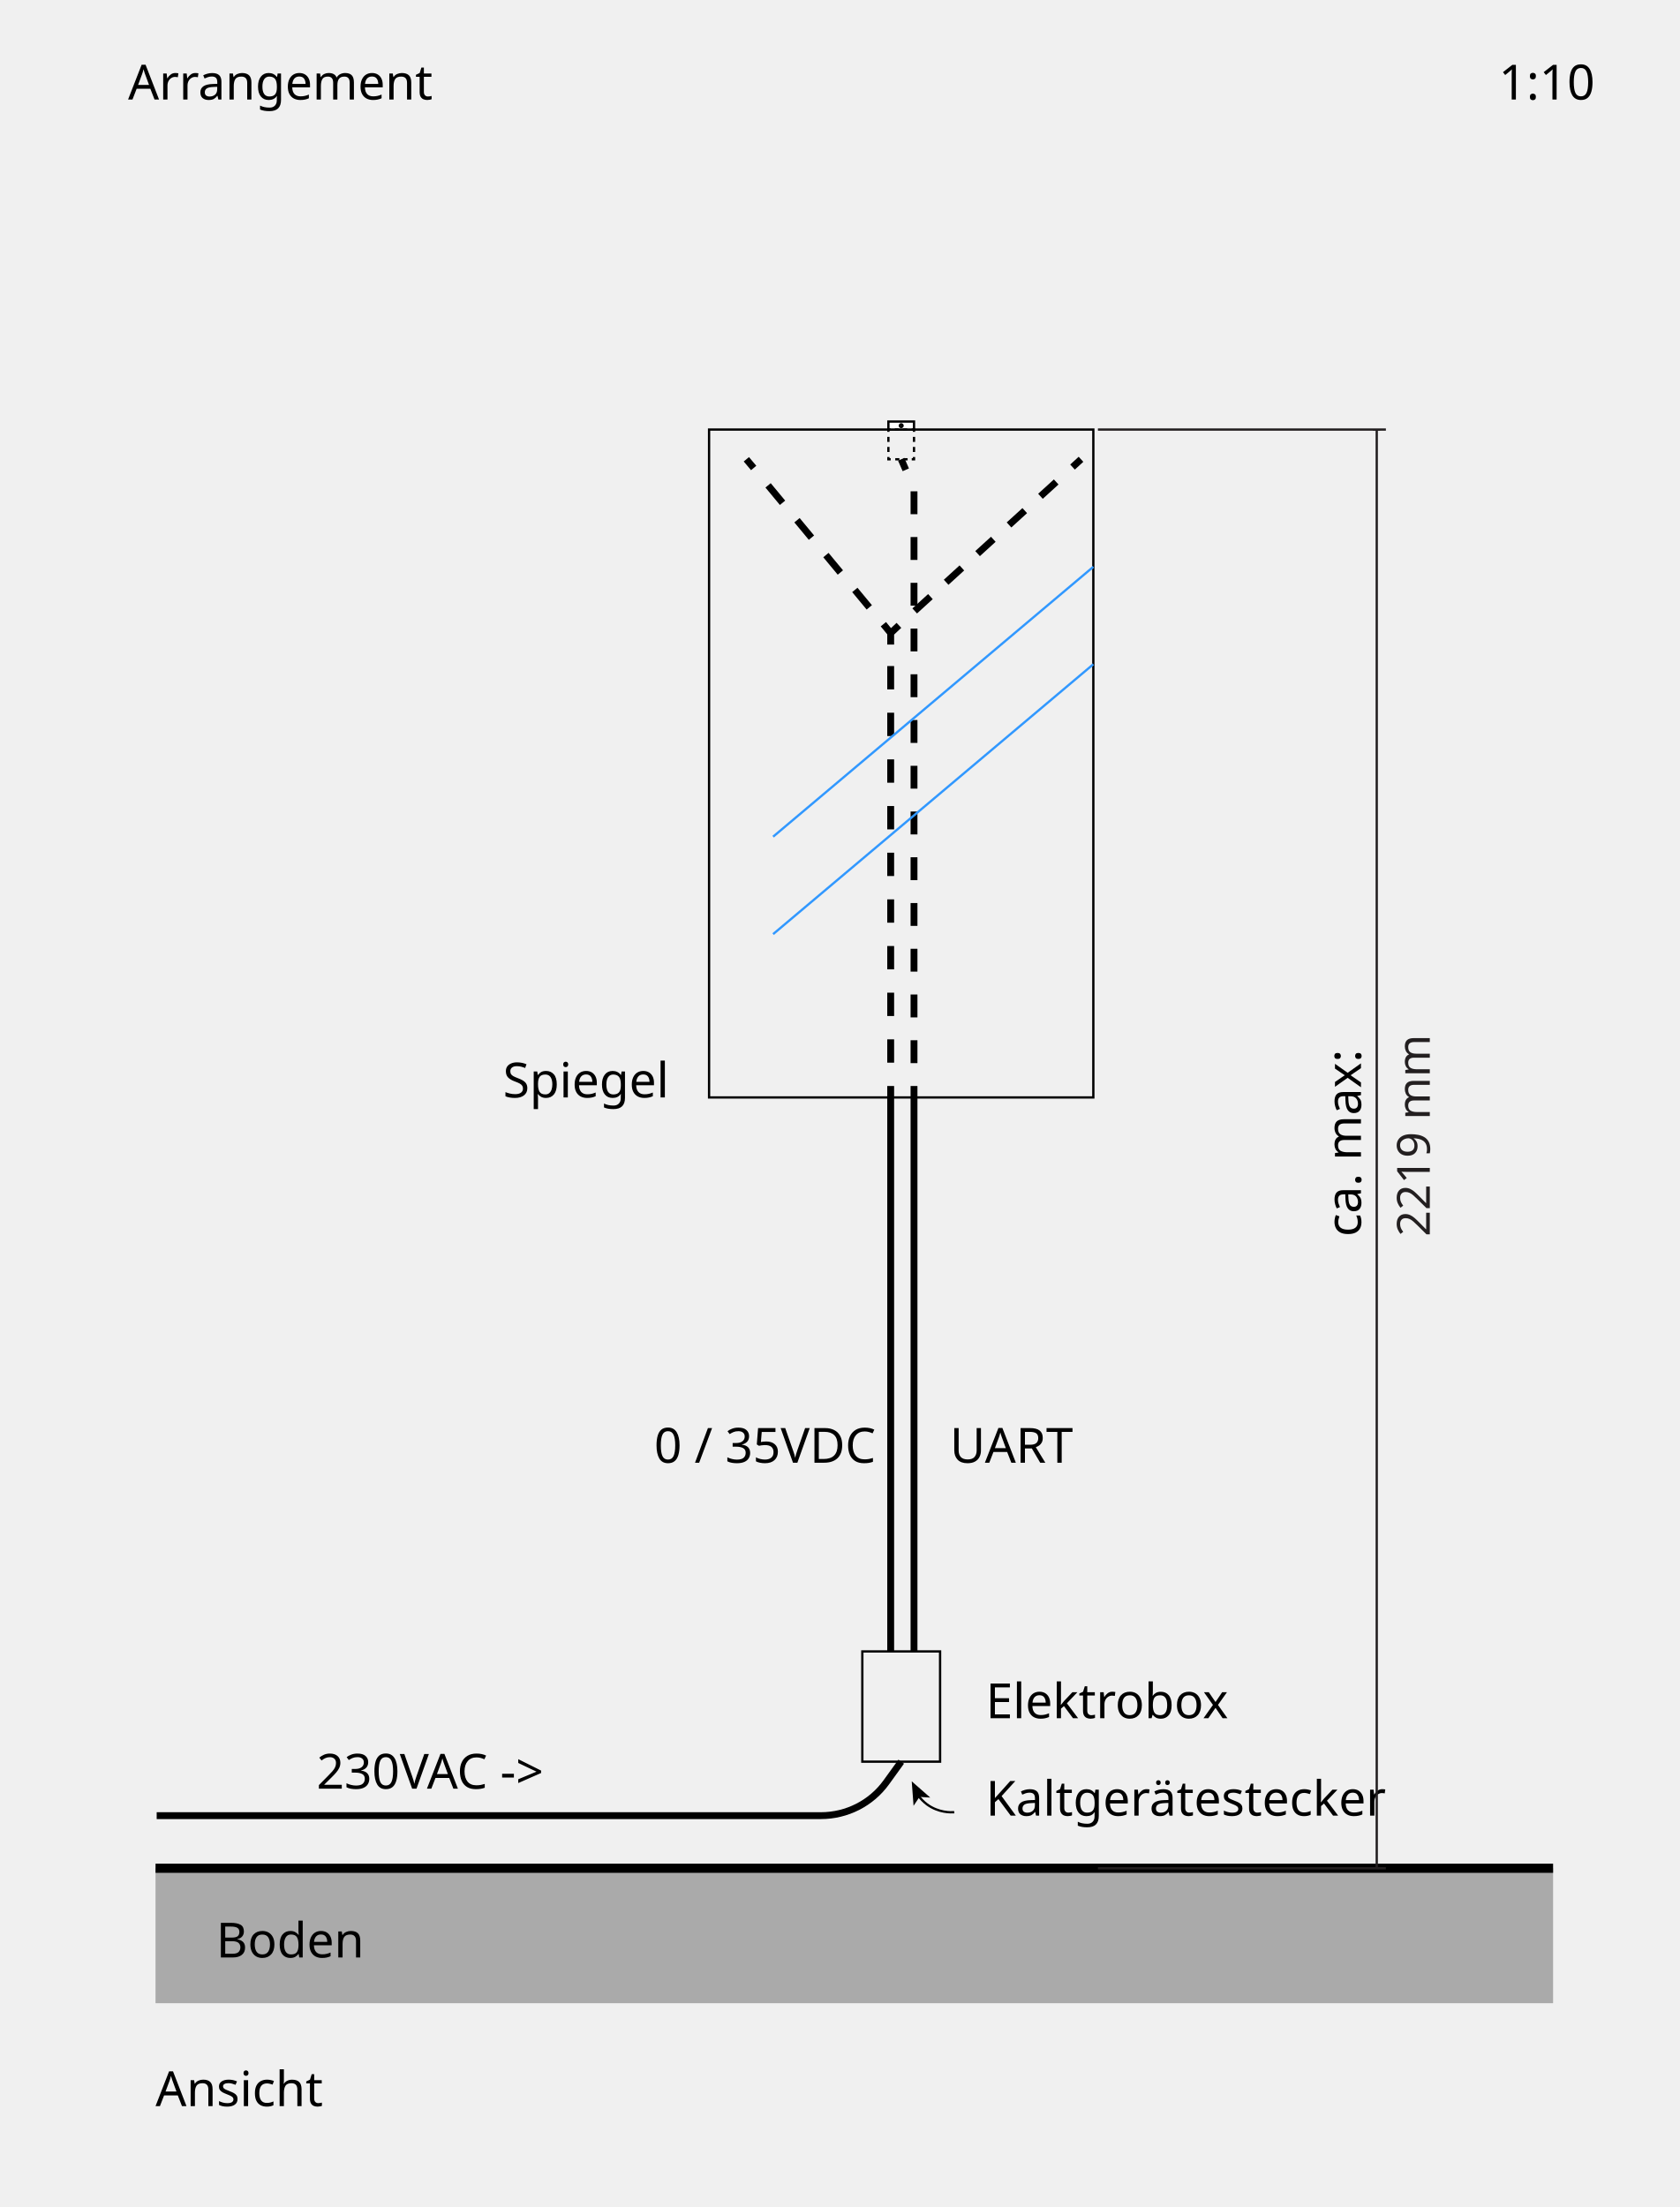
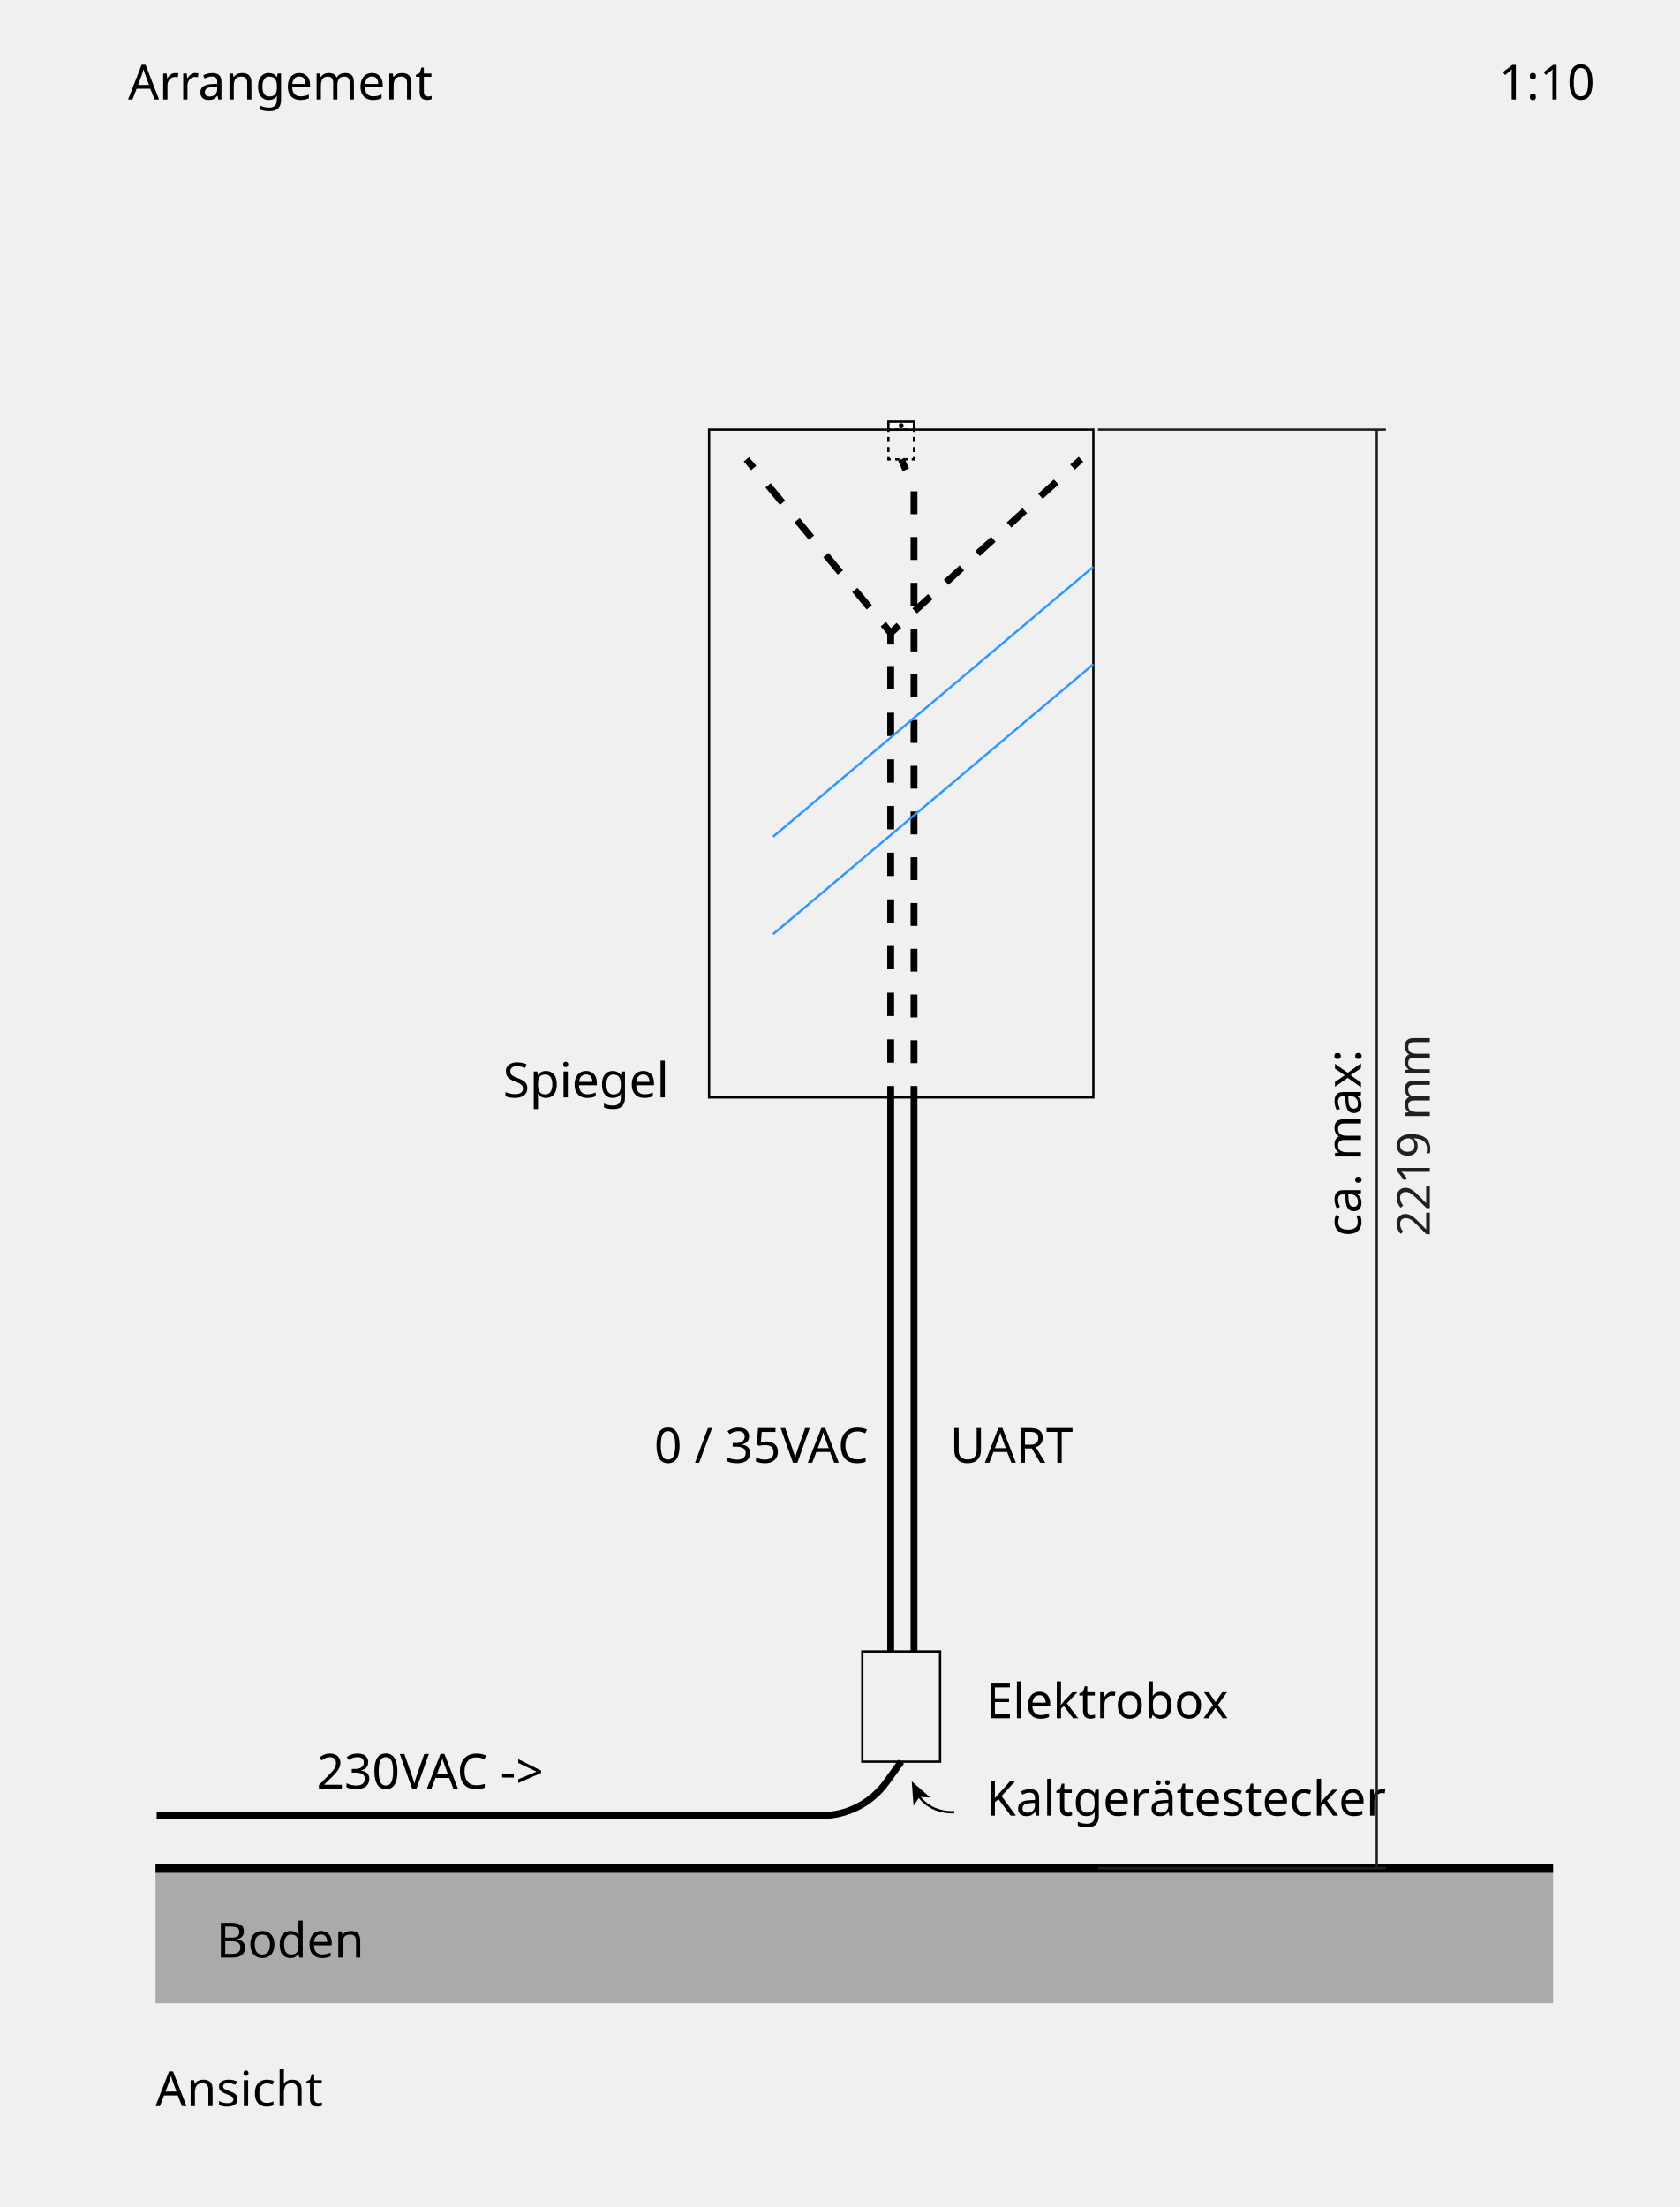
- <svg xmlns="http://www.w3.org/2000/svg" version="1.1" viewBox="0 0 734.3 964.9">
+ <svg xmlns="http://www.w3.org/2000/svg" id="Layer_1" data-name="Layer 1" version="1.1" viewBox="0 0 734.3 964.9">
  <defs>
    <style>
      .cls-1 {
-         fill: #fff;
+         stroke-dasharray: 0 0 0 0 0 0 9.3 9.3;
      }

      .cls-1, .cls-2, .cls-3, .cls-4, .cls-5, .cls-6, .cls-7, .cls-8, .cls-9, .cls-10, .cls-11, .cls-12 {
        stroke-miterlimit: 10;
      }

      .cls-1, .cls-2, .cls-5, .cls-6, .cls-7, .cls-8, .cls-9, .cls-10, .cls-11, .cls-12 {
        stroke: #000;
      }

+       .cls-1, .cls-3, .cls-4, .cls-5, .cls-6, .cls-7, .cls-8, .cls-9, .cls-10, .cls-11, .cls-12 {
+         fill: none;
+       }
+ 
+       .cls-1, .cls-5, .cls-8, .cls-9, .cls-11 {
+         stroke-width: 3px;
+       }
+ 
+       .cls-2 {
+         fill: #fff;
+       }
+ 
      .cls-13 {
        fill: #aaa;
      }

      .cls-13, .cls-14, .cls-15 {
        stroke-width: 0px;
      }

      .cls-16 {
        font-size: 20px;
      }

      .cls-16, .cls-17 {
-         font-family: MyriadPro-Regular, 'Myriad Pro';
+         font-family: MyriadWebPro, 'Myriad Web Pro';
+       }
+ 
+       .cls-16, .cls-17, .cls-18 {
+         isolation: isolate;
      }

      .cls-16, .cls-15 {
        fill: #231f20;
      }

-       .cls-2 {
-         stroke-dasharray: 0 0 10 10;
-       }
- 
-       .cls-2, .cls-3, .cls-4, .cls-5, .cls-6, .cls-7, .cls-8, .cls-9, .cls-10, .cls-11, .cls-12 {
-         fill: none;
-       }
- 
-       .cls-2, .cls-6, .cls-9, .cls-10, .cls-11 {
-         stroke-width: 3px;
-       }
- 
      .cls-3 {
        stroke: #231f20;
      }

      .cls-4 {
        stroke: #3198ff;
      }

      .cls-5 {
-         stroke-width: 4px;
-       }
- 
-       .cls-14, .cls-17 {
-         fill: #000;
-       }
- 
-       .cls-6 {
-         stroke-dasharray: 0 0 10.2 10.2;
-       }
- 
-       .cls-7 {
-         stroke-dasharray: 0 0 1.8 1.8;
-       }
- 
-       .cls-9 {
-         stroke-dasharray: 0 0 9.3 9.3;
+         stroke-dasharray: 0 0 0 0 0 0 10 10;
      }

      .cls-17 {
        font-size: 21.2px;
      }

-       .cls-11 {
-         stroke-dasharray: 0 0 9.9 9.9;
+       .cls-17, .cls-14 {
+         fill: #000;
+       }
+ 
+       .cls-6 {
+         stroke-width: 4px;
+       }
+ 
+       .cls-7 {
+         stroke-dasharray: 0 0 0 0 0 0 2.2 2.2;
+       }
+ 
+       .cls-8 {
+         stroke-dasharray: 0 0 0 0 0 0 9.9 9.9;
+       }
+ 
+       .cls-9 {
+         stroke-dasharray: 0 0 0 0 0 0 10.2 10.2;
      }

      .cls-12 {
-         stroke-dasharray: 0 0 2.2 2.2;
+         stroke-dasharray: 0 0 0 0 0 0 1.8 1.8;
      }
    </style>
  </defs>
-   <g id="Layer_1" data-name="Layer 1">
-     <text class="cls-17" transform="translate(56 43.5)">
-       <tspan x="0" y="0">Arrangement</tspan>
-     </text>
-     <text class="cls-17" transform="translate(655.2 43.5)">
-       <tspan x="0" y="0">1:10</tspan>
-     </text>
+   <g id="Layer_1-2" data-name="Layer 1">
+     <g class="cls-18">
+       <text class="cls-17" transform="translate(56 43.5)">
+         <tspan x="0" y="0">Arrangement</tspan>
+       </text>
+     </g>
+     <g class="cls-18">
+       <text class="cls-17" transform="translate(655.2 43.5)">
+         <tspan x="0" y="0">1:10</tspan>
+       </text>
+     </g>
    <rect class="cls-13" x="68" y="816.8" width="611" height="59" />
-     <line class="cls-5" x1="68" y1="816.8" x2="679" y2="816.8" />
-     <rect class="cls-8" x="310" y="187.8" width="168" height="292" />
-     <rect class="cls-8" x="377" y="722" width="34" height="48.2" />
-     <rect class="cls-1" x="388.4" y="184.3" width="11.2" height="3.5" />
-     <text class="cls-17" transform="translate(94.5 855.8)">
-       <tspan x="0" y="0">Boden</tspan>
-     </text>
-     <text class="cls-17" transform="translate(219.9 479.8)">
-       <tspan x="0" y="0">Spiegel</tspan>
-     </text>
-     <text class="cls-17" transform="translate(595 540.7) rotate(-90)">
-       <tspan x="0" y="0">ca. max:</tspan>
-     </text>
-     <text class="cls-17" transform="translate(431 751.2)">
-       <tspan x="0" y="0">Elektrobox</tspan>
-     </text>
-     <text class="cls-17" transform="translate(431 793.8)">
-       <tspan x="0" y="0">Kaltgerätestecker</tspan>
-     </text>
-     <text class="cls-17" transform="translate(415.3 639.5)">
-       <tspan x="0" y="0">UART</tspan>
-     </text>
-     <text class="cls-17" transform="translate(286 639.5)">
-       <tspan x="0" y="0">0 / 35VDC</tspan>
-     </text>
-     <text class="cls-17" transform="translate(138.4 782)">
-       <tspan x="0" y="0">230VAC -&gt;</tspan>
-     </text>
-     <text class="cls-17" transform="translate(68 920.8)">
-       <tspan x="0" y="0">Ansicht</tspan>
-     </text>
+     <line class="cls-6" x1="68" y1="816.8" x2="679" y2="816.8" />
+     <rect class="cls-10" x="310" y="187.8" width="168" height="292" />
+     <rect class="cls-10" x="377" y="722" width="34" height="48.2" />
+     <rect class="cls-2" x="388.4" y="184.3" width="11.2" height="3.5" />
+     <g class="cls-18">
+       <text class="cls-17" transform="translate(94.5 855.8)">
+         <tspan x="0" y="0">Boden</tspan>
+       </text>
+     </g>
+     <g class="cls-18">
+       <text class="cls-17" transform="translate(219.9 479.8)">
+         <tspan x="0" y="0">Spiegel</tspan>
+       </text>
+     </g>
+     <g class="cls-18">
+       <text class="cls-17" transform="translate(595 540.7) rotate(-90)">
+         <tspan x="0" y="0">ca. max:</tspan>
+       </text>
+     </g>
+     <g class="cls-18">
+       <text class="cls-17" transform="translate(431 751.2)">
+         <tspan x="0" y="0">Elektrobox</tspan>
+       </text>
+     </g>
+     <g class="cls-18">
+       <text class="cls-17" transform="translate(431 793.8)">
+         <tspan x="0" y="0">Kaltgerätestecker</tspan>
+       </text>
+     </g>
+     <g class="cls-18">
+       <text class="cls-17" transform="translate(415.3 639.5)">
+         <tspan x="0" y="0">UART</tspan>
+       </text>
+     </g>
+     <g class="cls-18">
+       <text class="cls-17" transform="translate(286 639.5)">
+         <tspan x="0" y="0">0 / 35VAC</tspan>
+       </text>
+     </g>
+     <g class="cls-18">
+       <text class="cls-17" transform="translate(138.4 782)">
+         <tspan x="0" y="0">230VAC -&gt;</tspan>
+       </text>
+     </g>
+     <g class="cls-18">
+       <text class="cls-17" transform="translate(68 920.8)">
+         <tspan x="0" y="0">Ansicht</tspan>
+       </text>
+     </g>
    <g>
-       <path class="cls-10" d="M68.5,793.8h290.4c11.3,0,22-5.4,28.6-14.6l6.5-9" />
-       <g>
-         <line class="cls-10" x1="399.6" y1="479.8" x2="399.6" y2="474.8" />
-         <polyline class="cls-2" points="399.6 464.8 399.6 213.7 398 210" />
-         <line class="cls-10" x1="396" y1="205.4" x2="394" y2="200.8" />
-       </g>
-       <g>
-         <line class="cls-10" x1="389.4" y1="479.8" x2="389.4" y2="474.8" />
-         <line class="cls-6" x1="389.4" y1="464.6" x2="389.4" y2="286.9" />
-         <polyline class="cls-10" points="389.4 281.8 389.4 276.8 393 273.4" />
-         <line class="cls-9" x1="399.9" y1="267.1" x2="465.5" y2="207.3" />
-         <line class="cls-10" x1="468.9" y1="204.2" x2="472.6" y2="200.8" />
-       </g>
-       <g>
-         <line class="cls-10" x1="326.3" y1="200.8" x2="329.5" y2="204.6" />
-         <line class="cls-11" x1="335.8" y1="212.2" x2="383" y2="269.1" />
-         <line class="cls-10" x1="386.2" y1="272.9" x2="389.4" y2="276.8" />
-       </g>
-       <line class="cls-10" x1="389.4" y1="479.8" x2="389.4" y2="722" />
-       <line class="cls-10" x1="399.6" y1="479.8" x2="399.6" y2="722" />
+       <path class="cls-11" d="M68.5,793.8h290.4c11.3,0,22-5.4,28.6-14.6l6.5-9" />
+       <g>
+         <line class="cls-11" x1="399.6" y1="479.8" x2="399.6" y2="474.8" />
+         <polyline class="cls-5" points="399.6 464.8 399.6 213.7 398 210" />
+         <line class="cls-11" x1="396" y1="205.4" x2="394" y2="200.8" />
+       </g>
+       <g>
+         <line class="cls-11" x1="389.4" y1="479.8" x2="389.4" y2="474.8" />
+         <line class="cls-9" x1="389.4" y1="464.6" x2="389.4" y2="286.9" />
+         <polyline class="cls-11" points="389.4 281.8 389.4 276.8 393 273.4" />
+         <line class="cls-1" x1="399.9" y1="267.1" x2="465.5" y2="207.3" />
+         <line class="cls-11" x1="468.9" y1="204.2" x2="472.6" y2="200.8" />
+       </g>
+       <g>
+         <line class="cls-11" x1="326.3" y1="200.8" x2="329.5" y2="204.6" />
+         <line class="cls-8" x1="335.8" y1="212.2" x2="383" y2="269.1" />
+         <line class="cls-11" x1="386.2" y1="272.9" x2="389.4" y2="276.8" />
+       </g>
+       <line class="cls-11" x1="389.4" y1="479.8" x2="389.4" y2="722" />
+       <line class="cls-11" x1="399.6" y1="479.8" x2="399.6" y2="722" />
    </g>
    <line class="cls-4" x1="478" y1="247.8" x2="338" y2="365.8" />
    <line class="cls-4" x1="478" y1="290.4" x2="338" y2="408.4" />
-     <circle class="cls-1" cx="394" cy="186.1" r=".6" />
+     <circle class="cls-2" cx="394" cy="186.1" r=".6" />
    <g>
-       <polyline class="cls-8" points="399.6 199.8 399.6 200.8 398.6 200.8" />
-       <line class="cls-7" x1="396.8" y1="200.8" x2="390.3" y2="200.8" />
-       <polyline class="cls-8" points="389.4 200.8 388.4 200.8 388.4 199.8" />
-       <line class="cls-12" x1="388.4" y1="197.6" x2="388.4" y2="189.9" />
-       <polyline class="cls-8" points="388.4 188.8 388.4 187.8 389.4 187.8" />
-       <line class="cls-7" x1="391.2" y1="187.8" x2="397.7" y2="187.8" />
-       <polyline class="cls-8" points="398.6 187.8 399.6 187.8 399.6 188.8" />
-       <line class="cls-12" x1="399.6" y1="191" x2="399.6" y2="198.7" />
+       <polyline class="cls-10" points="399.6 199.8 399.6 200.8 398.6 200.8" />
+       <line class="cls-12" x1="396.8" y1="200.8" x2="390.3" y2="200.8" />
+       <polyline class="cls-10" points="389.4 200.8 388.4 200.8 388.4 199.8" />
+       <line class="cls-7" x1="388.4" y1="197.6" x2="388.4" y2="189.9" />
+       <polyline class="cls-10" points="388.4 188.8 388.4 187.8 389.4 187.8" />
+       <line class="cls-12" x1="391.2" y1="187.8" x2="397.7" y2="187.8" />
+       <polyline class="cls-10" points="398.6 187.8 399.6 187.8 399.6 188.8" />
+       <line class="cls-7" x1="399.6" y1="191" x2="399.6" y2="198.7" />
    </g>
    <g>
-       <path class="cls-8" d="M417.2,792.3c-1.4.1-6.8.3-11.9-3.4-1.6-1.2-2.8-2.5-3.8-3.8" />
+       <path class="cls-10" d="M417.2,792.3c-1.4,0-6.8.3-11.9-3.4-1.6-1.2-2.8-2.5-3.8-3.8" />
      <polygon class="cls-14" points="398.6 778.8 406.7 785.9 402 785.6 399.4 789.5 398.6 778.8" />
    </g>
  </g>
  <g id="Dimensions">
    <g id="Manual_Dimension" data-name="Manual Dimension">
      <line class="cls-3" x1="480" y1="816.8" x2="605.9" y2="816.8" />
      <line class="cls-3" x1="480" y1="187.8" x2="605.9" y2="187.8" />
-       <text class="cls-16" transform="translate(625.1 545.8) rotate(-90)">
-         <tspan x="0" y="0" xml:space="preserve"> 2219 mm </tspan>
-       </text>
+       <g class="cls-18">
+         <text class="cls-16" transform="translate(625.1 545.8) rotate(-90)">
+           <tspan x="0" y="0" xml:space="preserve"> 2219 mm </tspan>
+         </text>
+       </g>
      <g>
        <line class="cls-3" x1="601.9" y1="188" x2="601.9" y2="816.5" />
        <rect class="cls-15" x="600.2" y="187.8" width="3.2" height=".5" />
        <rect class="cls-15" x="600.2" y="816.3" width="3.2" height=".5" />
      </g>
    </g>
  </g>
</svg>
